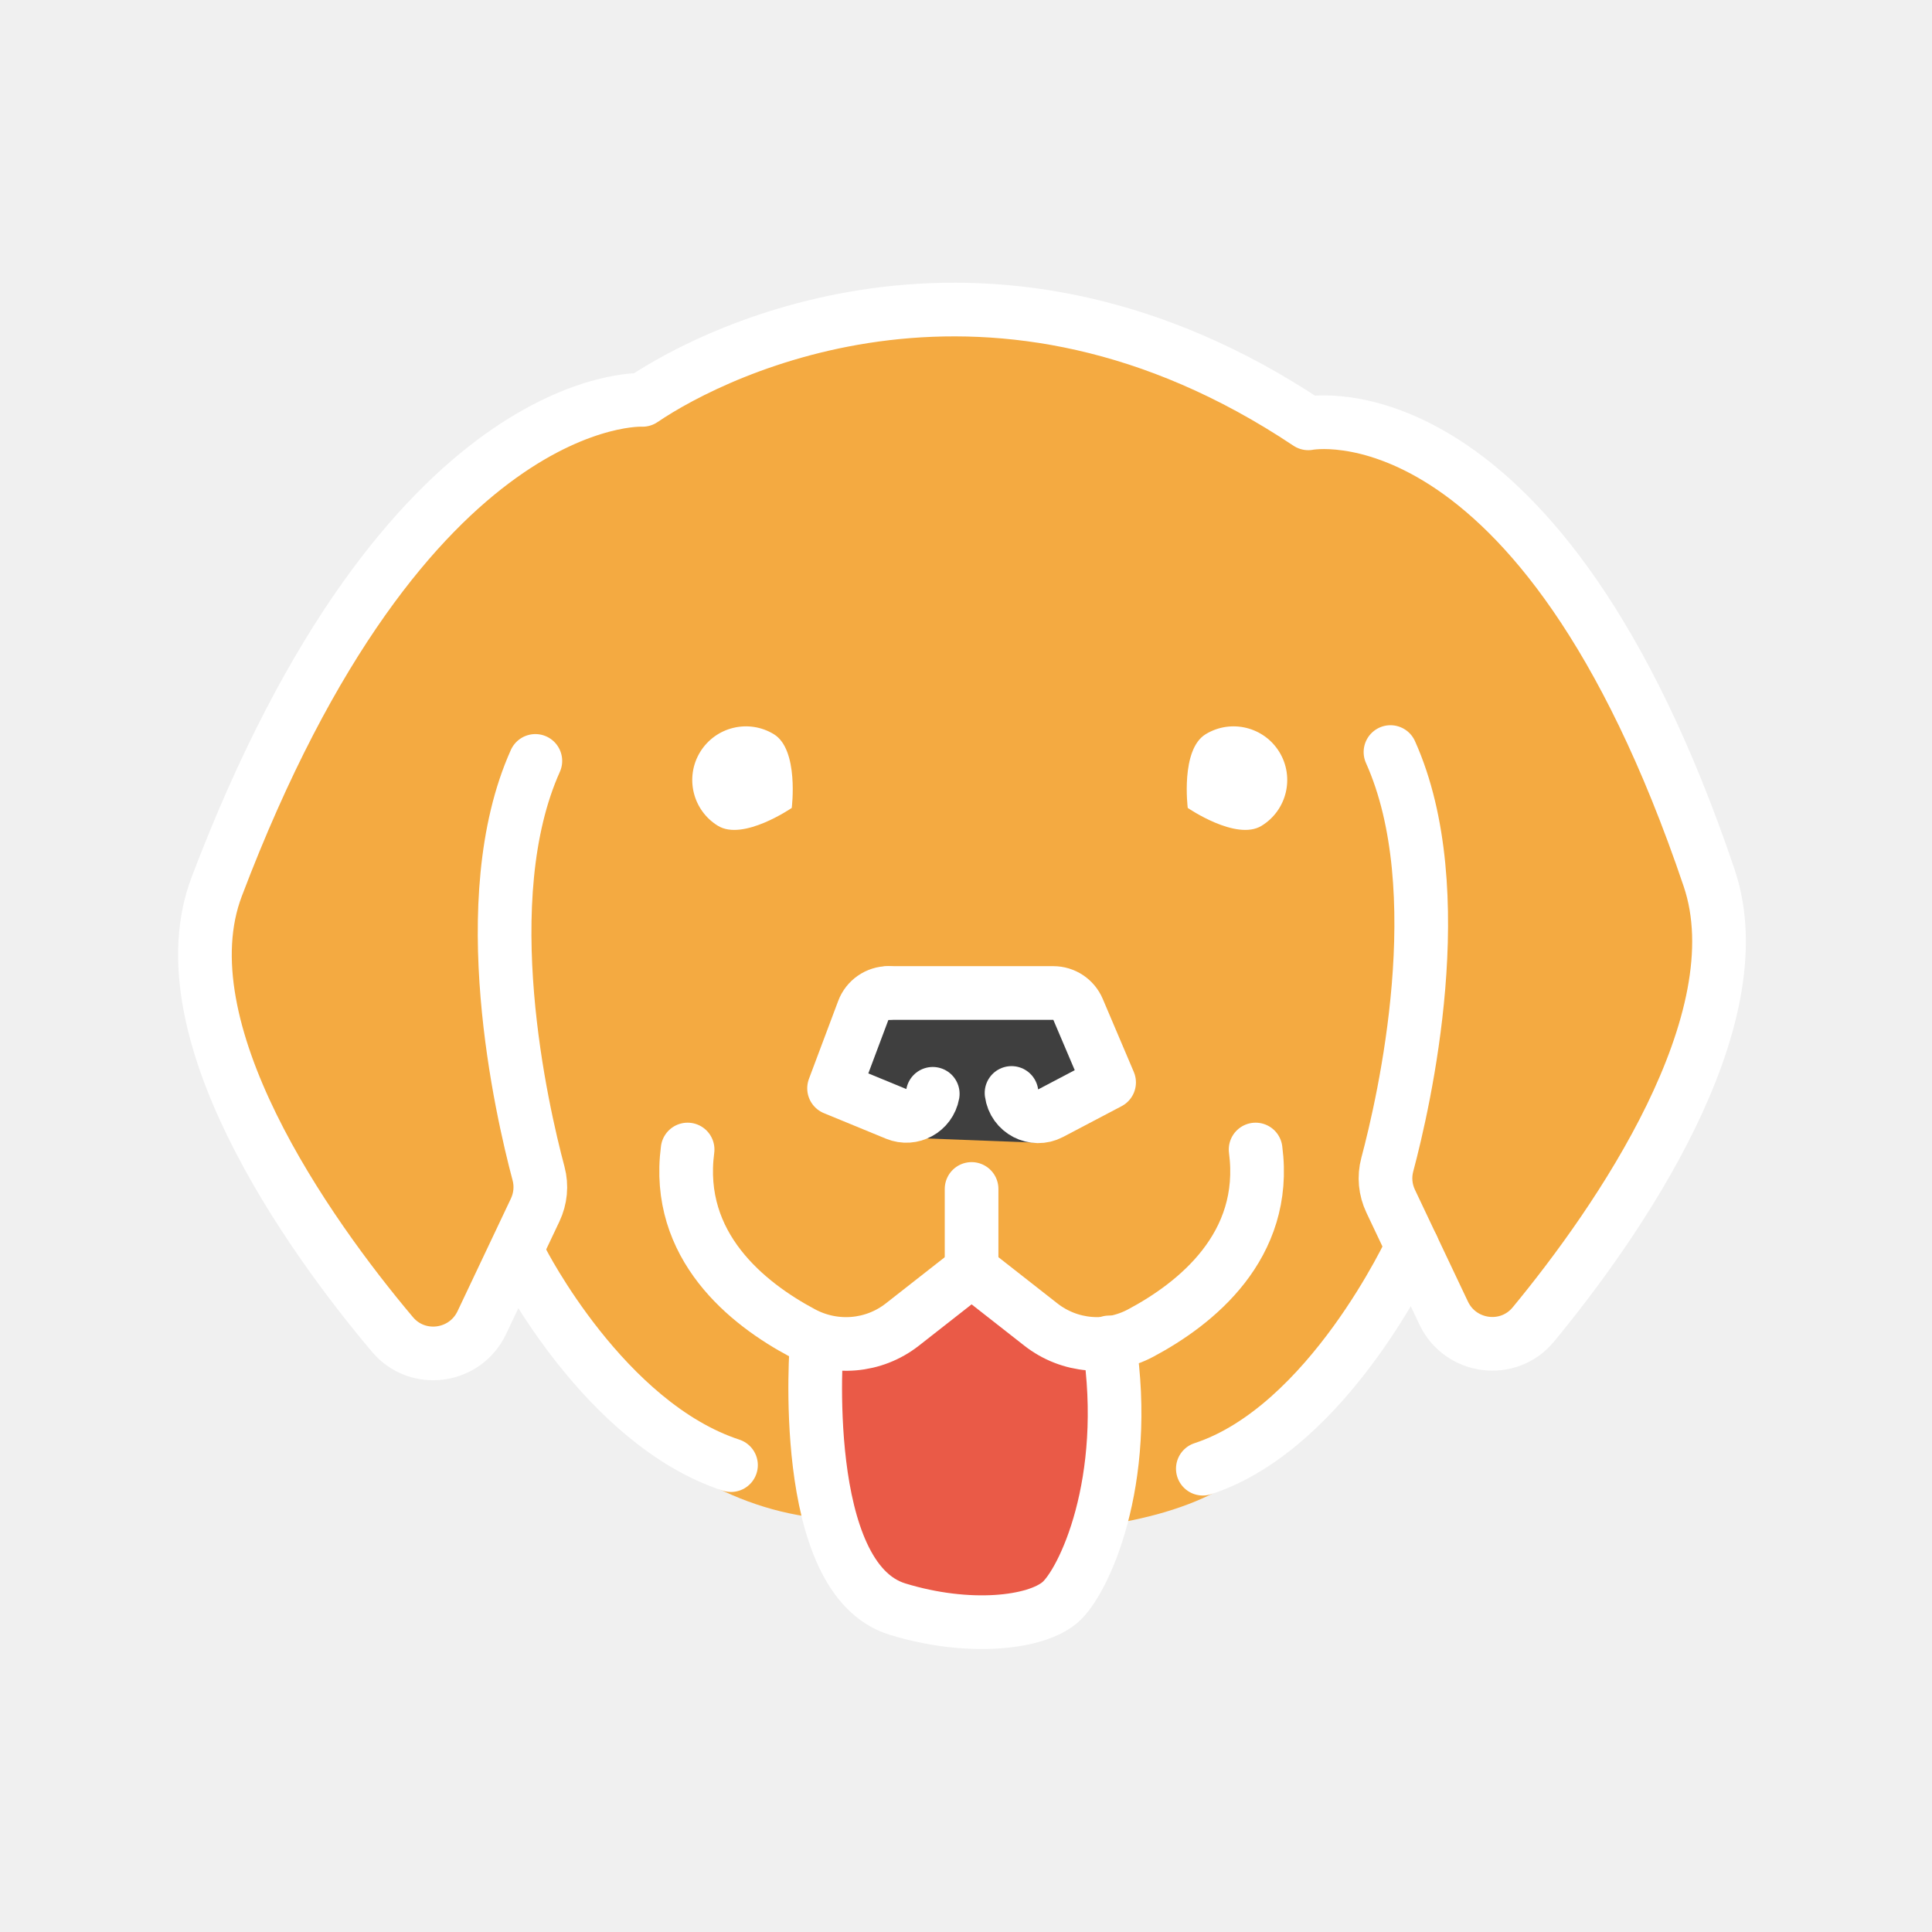
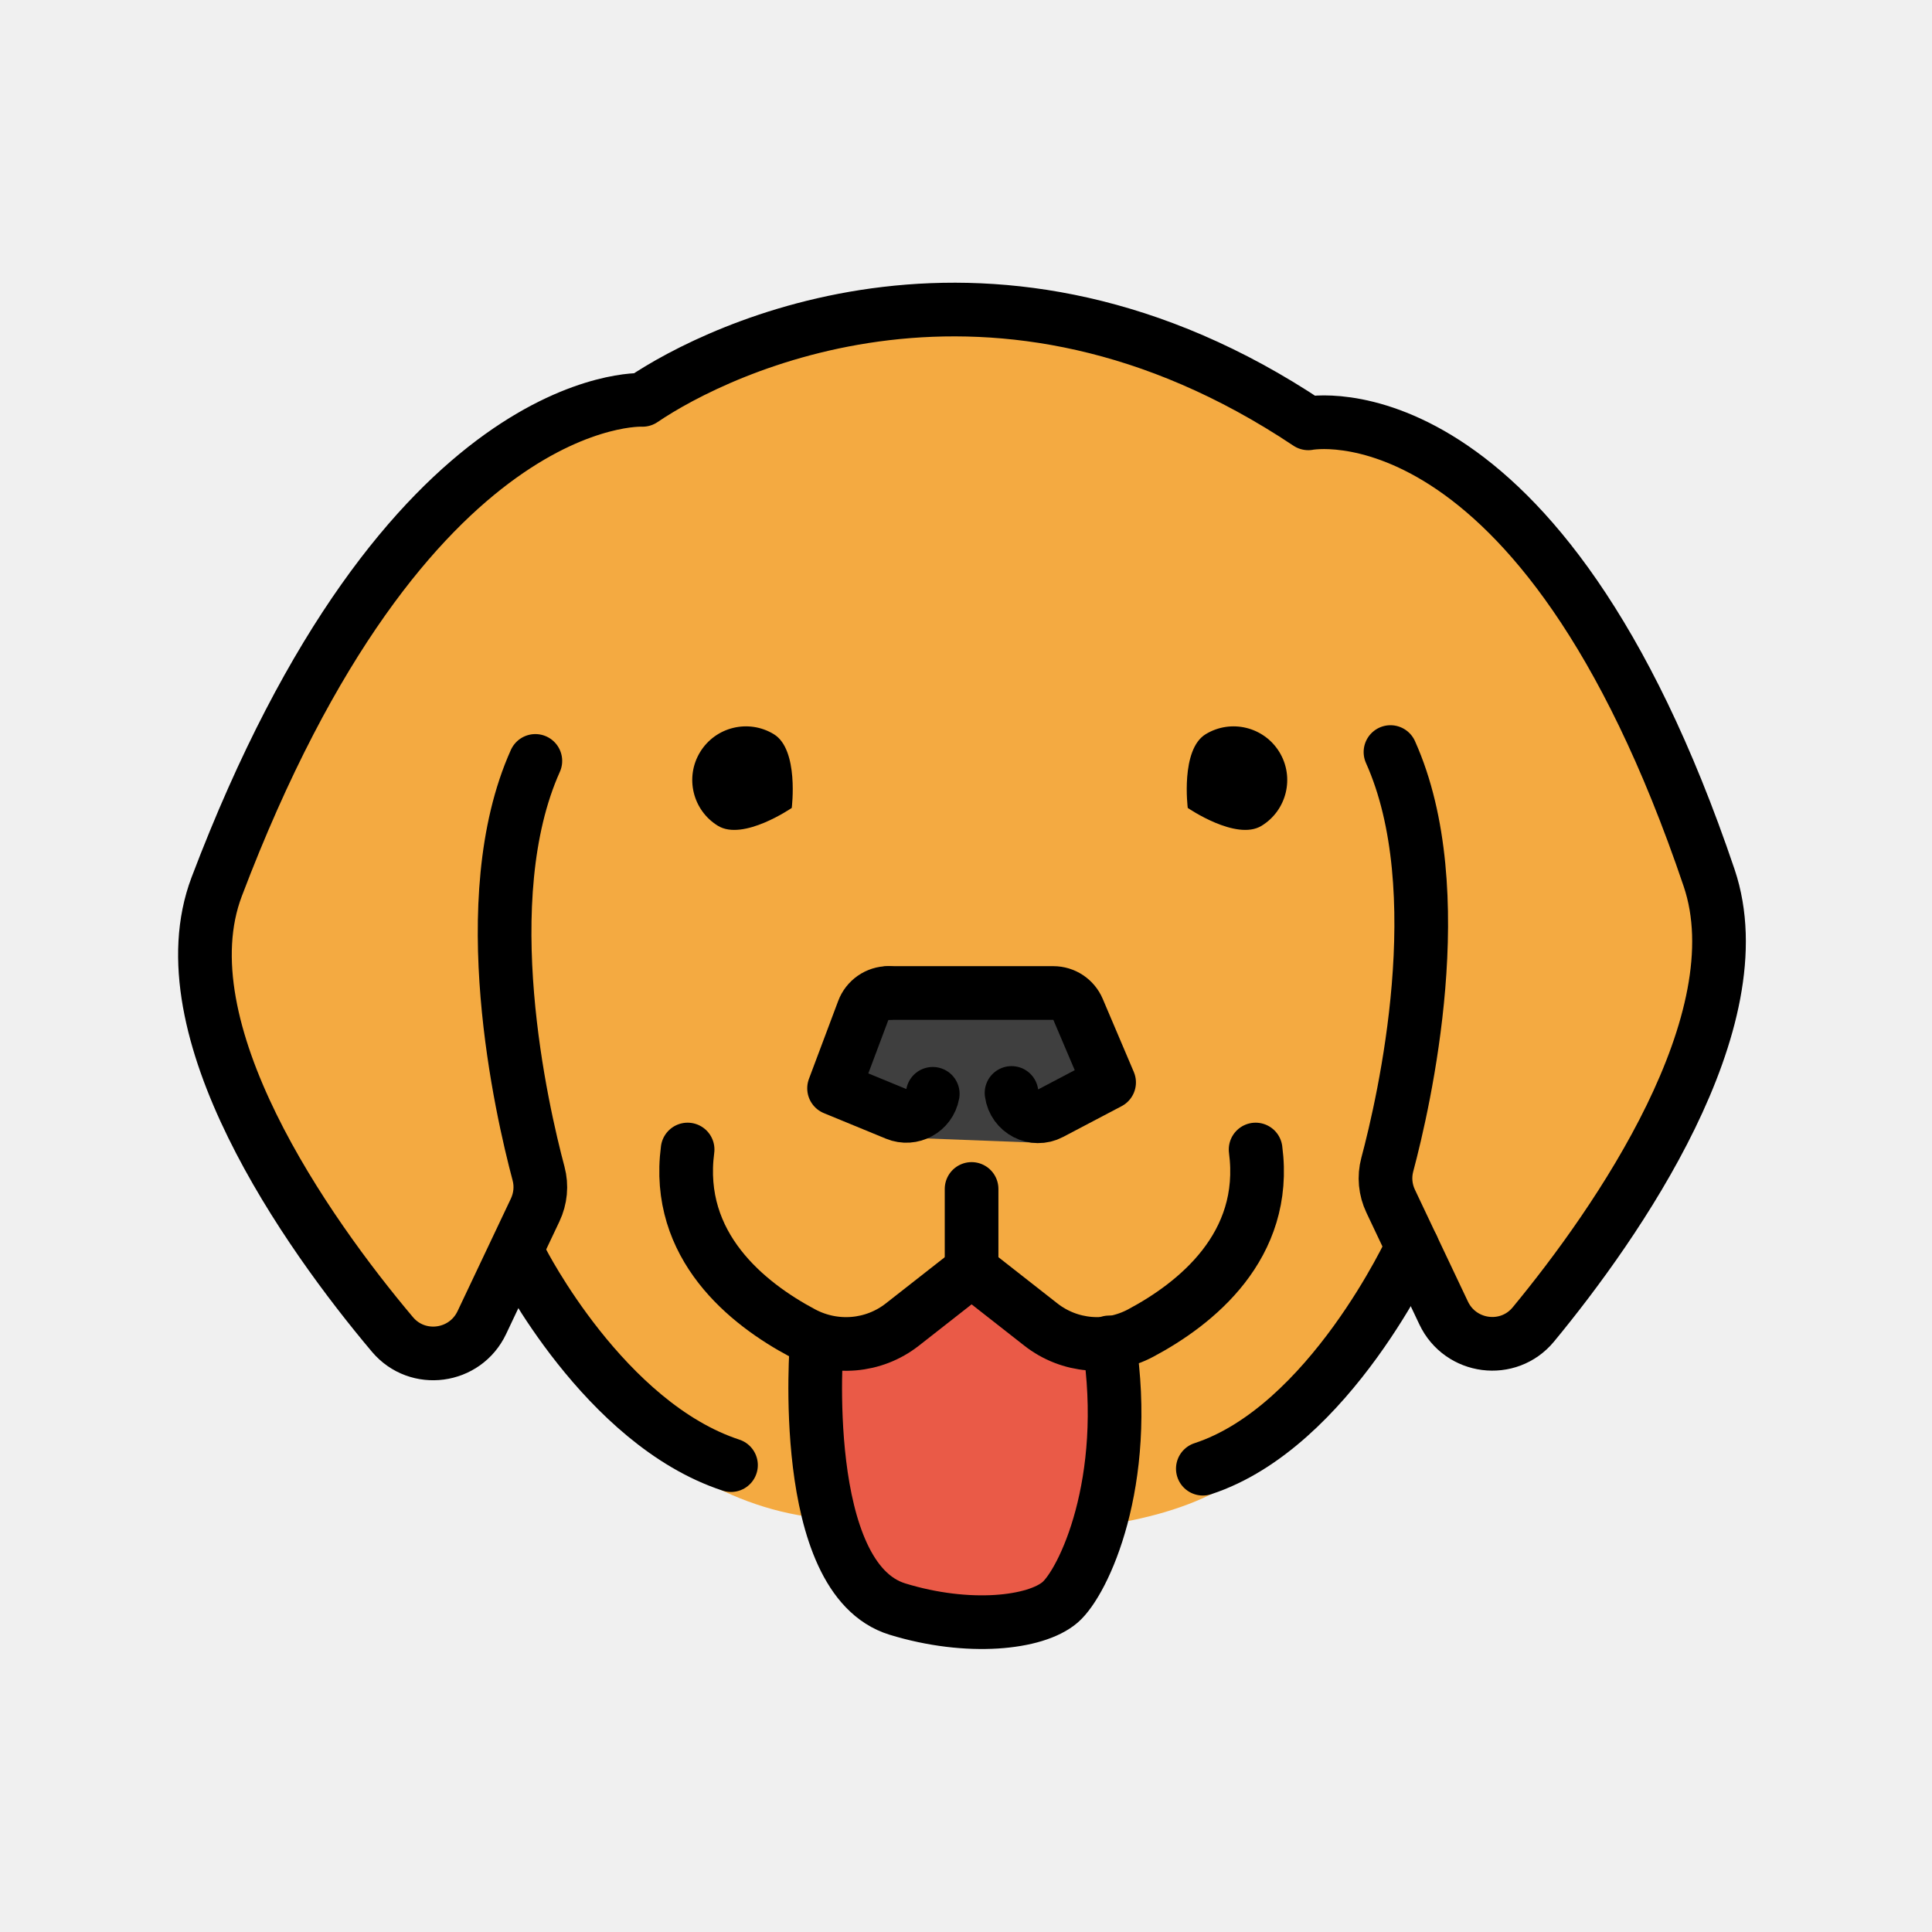
<svg xmlns="http://www.w3.org/2000/svg" id="emoji" width="72" height="72" viewBox="0 0 72 72">
  <g id="color">
    <path fill="#F4AA41" stroke="none" d="M23.5,14.585l-4.5,1.75l-7.25,8.5l-4.5,10.75l2,5.25c1.255,3.791,3.523,7.183,7.25,10l2.5-3.333 c0,0,3.822,7.71,10.738,8.96c0,0,10.262,1.936,15.595-0.876c3.42-1.804,4.417-4.417,4.417-4.417l3.417-3.417 l1.583,2.333l2.083-0.083l5.417-7.25L64,37.336l-0.167-4.5l-2.333-5.5l-4.833-7.417c0,0-2.667-4.917-8.167-3.917 c0,0-6.5-4.833-11.833-4.083S32.083,10.669,23.5,14.585z" />
    <polygon fill="#EA5A47" stroke="none" points="36,47.252 32.917,49.669 30.417,49.669 30.333,53.502 31.083,57.002 32.167,58.919 35,60.419 39.583,59.836 41.167,58.086 42.167,53.836 41.917,49.836 39.917,50.086" />
    <polygon fill="#3F3F3F" stroke="none" points="32.5,36.919 30.917,40.669 33.083,41.919 34.333,42.419 38.667,42.586 41.583,40.336 39.833,37.086" />
  </g>
  <g id="line">
-     <path fill="#FFFFFF" stroke="none" d="M29.506,30.109c0,0-1.805,1.242-2.748,0.668c-0.943-0.575-1.242-1.805-0.668-2.748 s1.805-1.242,2.748-0.668S29.506,30.109,29.506,30.109z" />
-     <path fill="none" stroke="#FFFFFF" stroke-linecap="round" stroke-linejoin="round" stroke-miterlimit="10" stroke-width="2" d="M33.109,37.006h6.146c0.401,0,0.763,0.24,0.92,0.609l1.158,2.724l-2.179,1.146 c-0.616,0.324-1.365-0.065-1.457-0.754" />
-     <path fill="none" stroke="#FFFFFF" stroke-linecap="round" stroke-linejoin="round" stroke-miterlimit="10" stroke-width="2" d="M34.761,40.763c-0.113,0.627-0.776,0.99-1.365,0.747l-2.313-0.952l1.09-2.904 c0.146-0.39,0.519-0.649,0.936-0.649" />
-     <path fill="none" stroke="#FFFFFF" stroke-linecap="round" stroke-linejoin="round" stroke-miterlimit="10" stroke-width="2" d="M30.436,50.027c0,0-0.719,8.793,3.007,9.938c2.646,0.812,5.15,0.532,6.062-0.25 c0.875-0.75,2.632-4.474,1.827-9.688" />
-     <path fill="#FFFFFF" stroke="none" d="M44.264,30.109c0,0,1.805,1.242,2.748,0.668c0.943-0.575,1.242-1.805,0.668-2.748 c-0.575-0.943-1.805-1.242-2.748-0.668C43.988,27.935,44.264,30.109,44.264,30.109z" />
-     <path fill="none" stroke="#FFFFFF" stroke-linecap="round" stroke-linejoin="round" stroke-miterlimit="10" stroke-width="2" d="M25.625,42.839c-0.475,3.602,2.234,5.75,4.285,6.841c1.197,0.637,2.651,0.518,3.718-0.318l2.581-2.023l2.581,2.023 c1.067,0.836,2.521,0.955,3.718,0.318c2.05-1.091,4.76-3.239,4.285-6.841" />
-     <path fill="none" stroke="#FFFFFF" stroke-linecap="round" stroke-linejoin="round" stroke-miterlimit="10" stroke-width="2" d="M19.951,28.357c-2.317,5.16-0.508,13.025,0.119,15.376c0.122,0.457,0.075,0.935-0.127,1.363l-1.987,4.194 c-0.623,1.315-2.393,1.553-3.331,0.441c-3.192-3.787-8.558-11.39-6.549-16.686 c7.062-18.61,15.868-18.143,15.868-18.143c2.845-1.934,13.104-6.938,24.812,0.875c0,0,8.632-1.718,14.938,16.938 c1.804,5.336-3.43,12.867-6.551,16.644c-0.931,1.127-2.716,0.894-3.342-0.427l-1.974-4.166 c-0.203-0.427-0.249-0.906-0.127-1.363c0.627-2.351,2.436-10.216,0.119-15.376" />
-     <path fill="none" stroke="#FFFFFF" stroke-linecap="round" stroke-linejoin="round" stroke-miterlimit="10" stroke-width="2" d="M52.631,46.463c0,0-3.078,6.722-7.805,8.271" />
-     <path fill="none" stroke="#FFFFFF" stroke-linecap="round" stroke-linejoin="round" stroke-miterlimit="10" stroke-width="2" d="M19.437,46.969c0,0,3.078,6.082,7.805,7.632" />
-     <line x1="36.208" x2="36.208" y1="47.339" y2="44.309" fill="none" stroke="#FFFFFF" stroke-linecap="round" stroke-linejoin="round" stroke-miterlimit="10" stroke-width="2" />
+     <path fill="#000000" stroke="none" d="M29.506,30.109c0,0-1.805,1.242-2.748,0.668c-0.943-0.575-1.242-1.805-0.668-2.748 s1.805-1.242,2.748-0.668S29.506,30.109,29.506,30.109z" />
+     <path fill="none" stroke="#000000" stroke-linecap="round" stroke-linejoin="round" stroke-miterlimit="10" stroke-width="2" d="M33.109,37.006h6.146c0.401,0,0.763,0.24,0.92,0.609l1.158,2.724l-2.179,1.146 c-0.616,0.324-1.365-0.065-1.457-0.754" />
+     <path fill="none" stroke="#000000" stroke-linecap="round" stroke-linejoin="round" stroke-miterlimit="10" stroke-width="2" d="M34.761,40.763c-0.113,0.627-0.776,0.99-1.365,0.747l-2.313-0.952l1.09-2.904 c0.146-0.39,0.519-0.649,0.936-0.649" />
+     <path fill="none" stroke="#000000" stroke-linecap="round" stroke-linejoin="round" stroke-miterlimit="10" stroke-width="2" d="M30.436,50.027c0,0-0.719,8.793,3.007,9.938c2.646,0.812,5.15,0.532,6.062-0.25 c0.875-0.75,2.632-4.474,1.827-9.688" />
+     <path fill="#000000" stroke="none" d="M44.264,30.109c0,0,1.805,1.242,2.748,0.668c0.943-0.575,1.242-1.805,0.668-2.748 c-0.575-0.943-1.805-1.242-2.748-0.668C43.988,27.935,44.264,30.109,44.264,30.109z" />
+     <path fill="none" stroke="#000000" stroke-linecap="round" stroke-linejoin="round" stroke-miterlimit="10" stroke-width="2" d="M25.625,42.839c-0.475,3.602,2.234,5.75,4.285,6.841c1.197,0.637,2.651,0.518,3.718-0.318l2.581-2.023l2.581,2.023 c1.067,0.836,2.521,0.955,3.718,0.318c2.05-1.091,4.76-3.239,4.285-6.841" />
+     <path fill="none" stroke="#000000" stroke-linecap="round" stroke-linejoin="round" stroke-miterlimit="10" stroke-width="2" d="M19.951,28.357c-2.317,5.16-0.508,13.025,0.119,15.376c0.122,0.457,0.075,0.935-0.127,1.363l-1.987,4.194 c-0.623,1.315-2.393,1.553-3.331,0.441c-3.192-3.787-8.558-11.39-6.549-16.686 c7.062-18.61,15.868-18.143,15.868-18.143c2.845-1.934,13.104-6.938,24.812,0.875c0,0,8.632-1.718,14.938,16.938 c1.804,5.336-3.43,12.867-6.551,16.644c-0.931,1.127-2.716,0.894-3.342-0.427l-1.974-4.166 c-0.203-0.427-0.249-0.906-0.127-1.363c0.627-2.351,2.436-10.216,0.119-15.376" />
+     <path fill="none" stroke="#000000" stroke-linecap="round" stroke-linejoin="round" stroke-miterlimit="10" stroke-width="2" d="M52.631,46.463c0,0-3.078,6.722-7.805,8.271" />
+     <path fill="none" stroke="#000000" stroke-linecap="round" stroke-linejoin="round" stroke-miterlimit="10" stroke-width="2" d="M19.437,46.969c0,0,3.078,6.082,7.805,7.632" />
+     <line x1="36.208" x2="36.208" y1="47.339" y2="44.309" fill="none" stroke="#000000" stroke-linecap="round" stroke-linejoin="round" stroke-miterlimit="10" stroke-width="2" />
  </g>
</svg>
